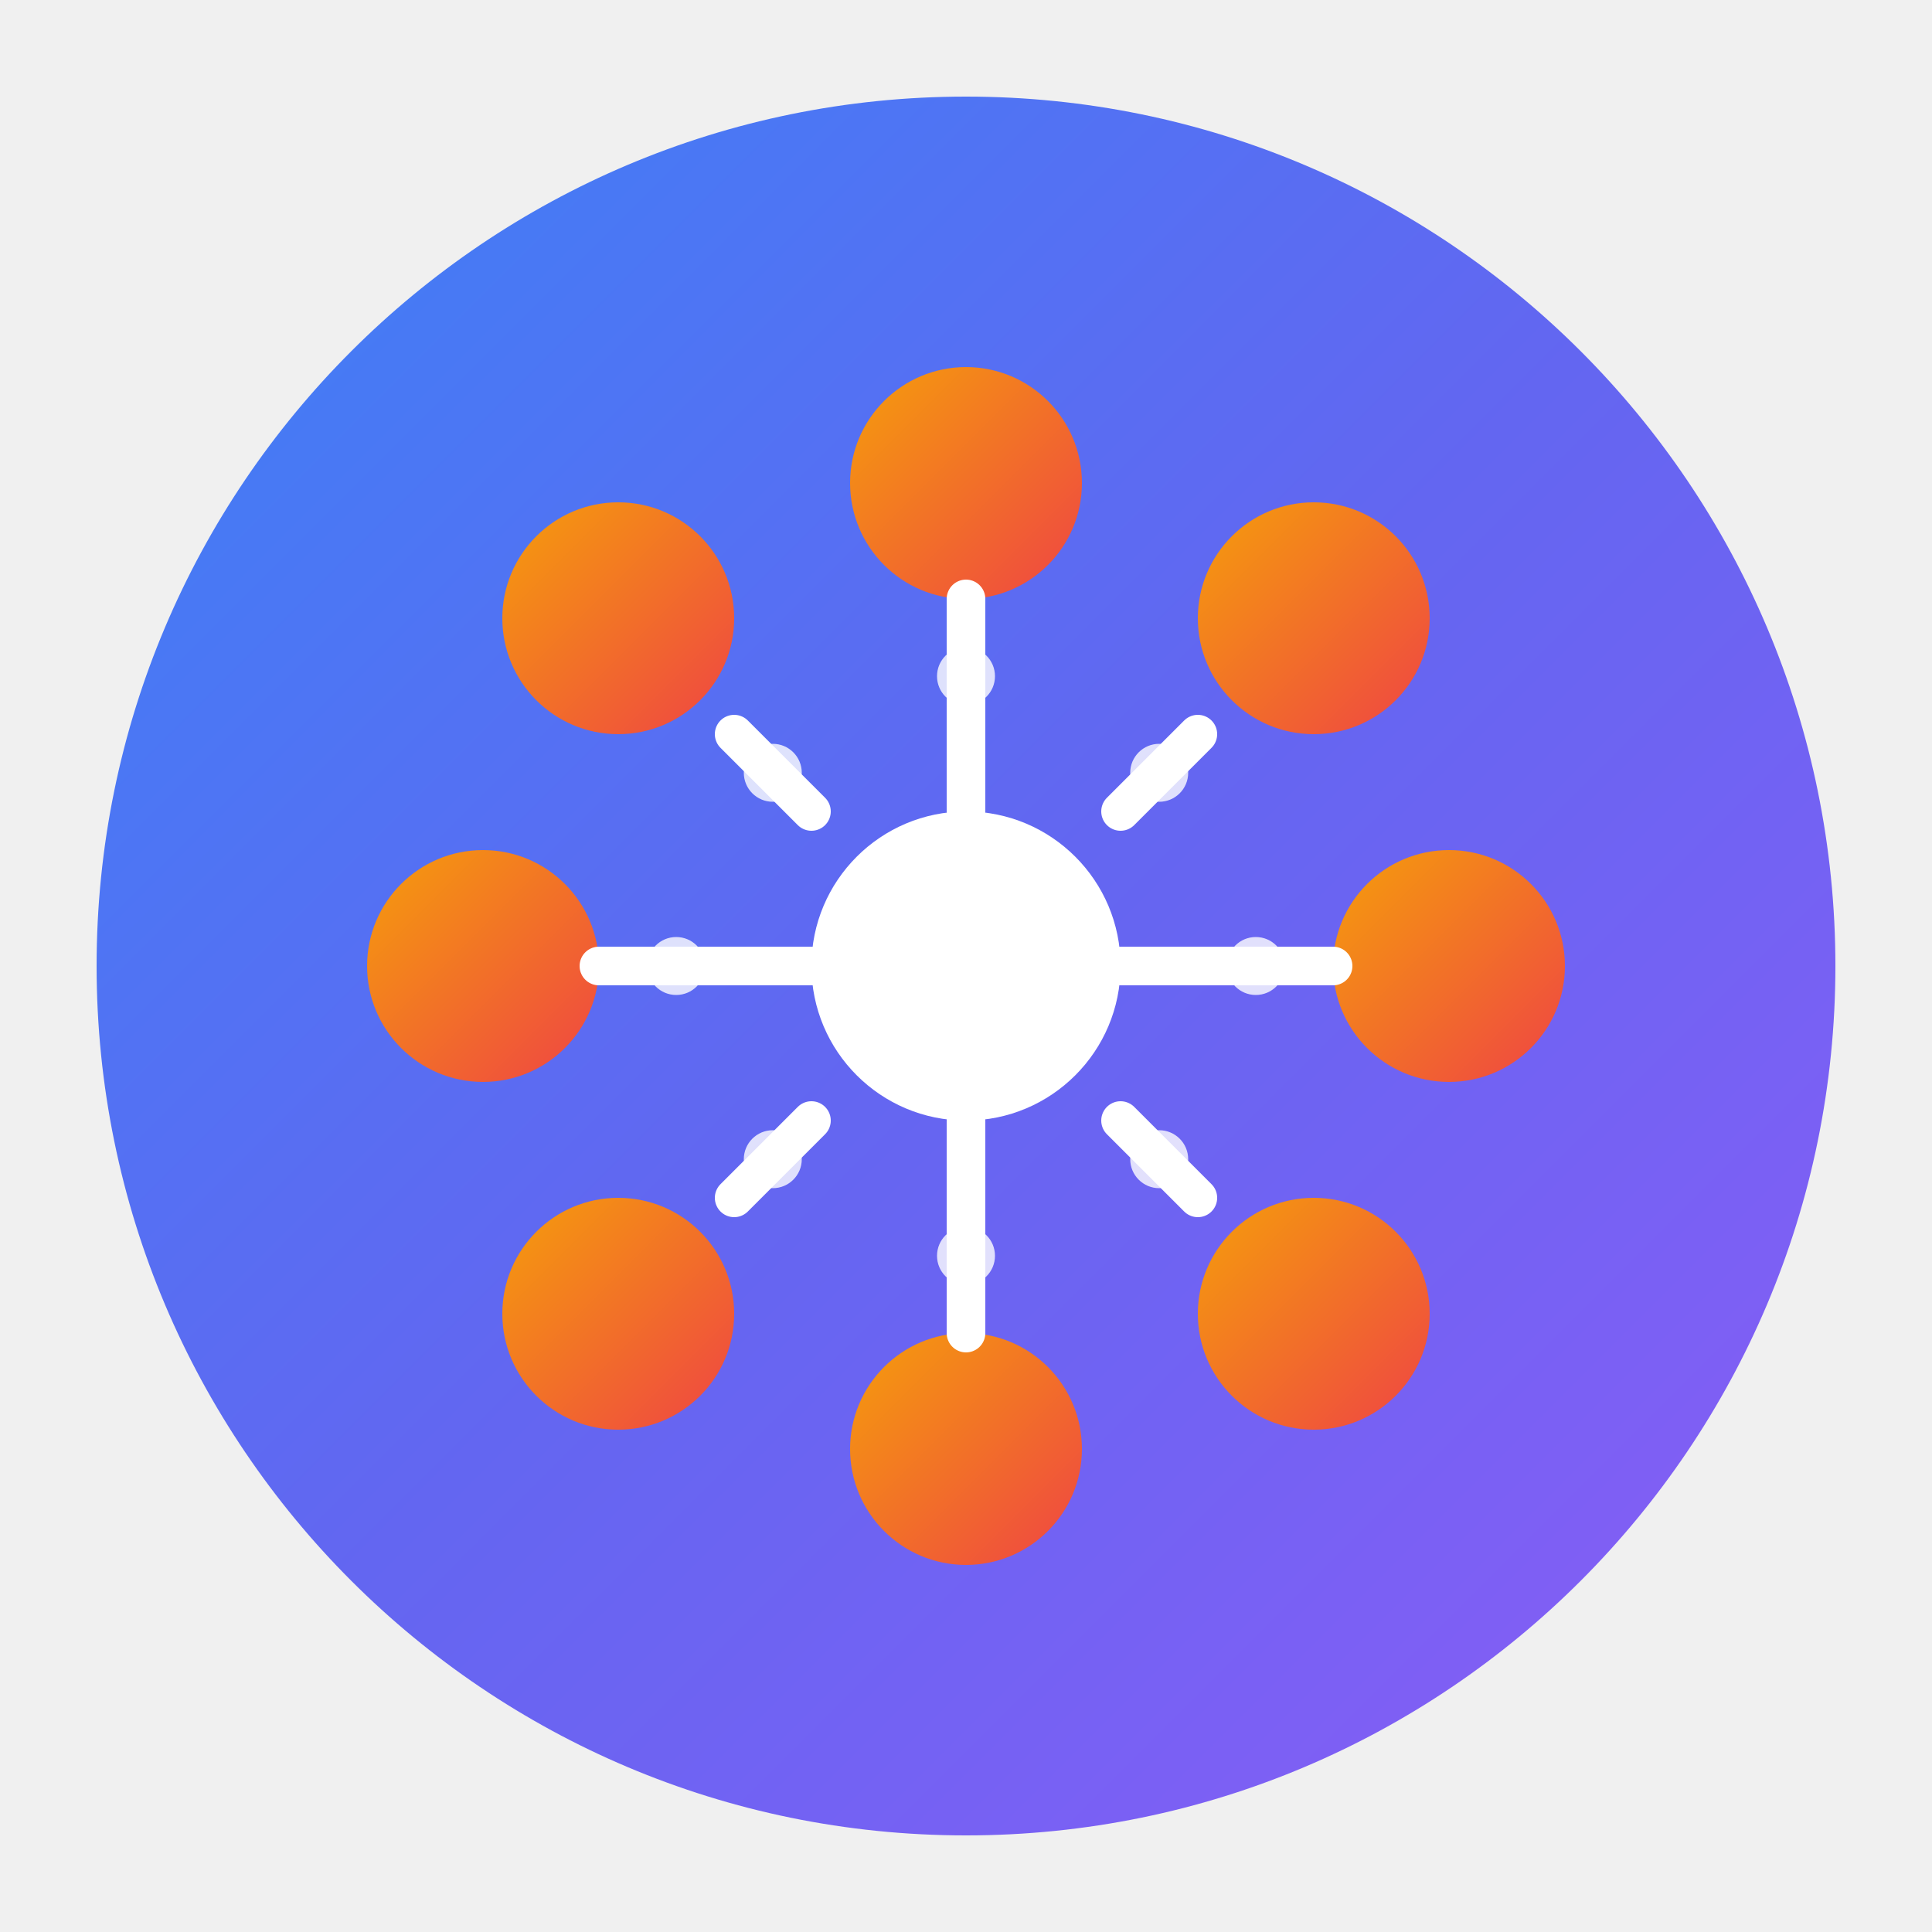
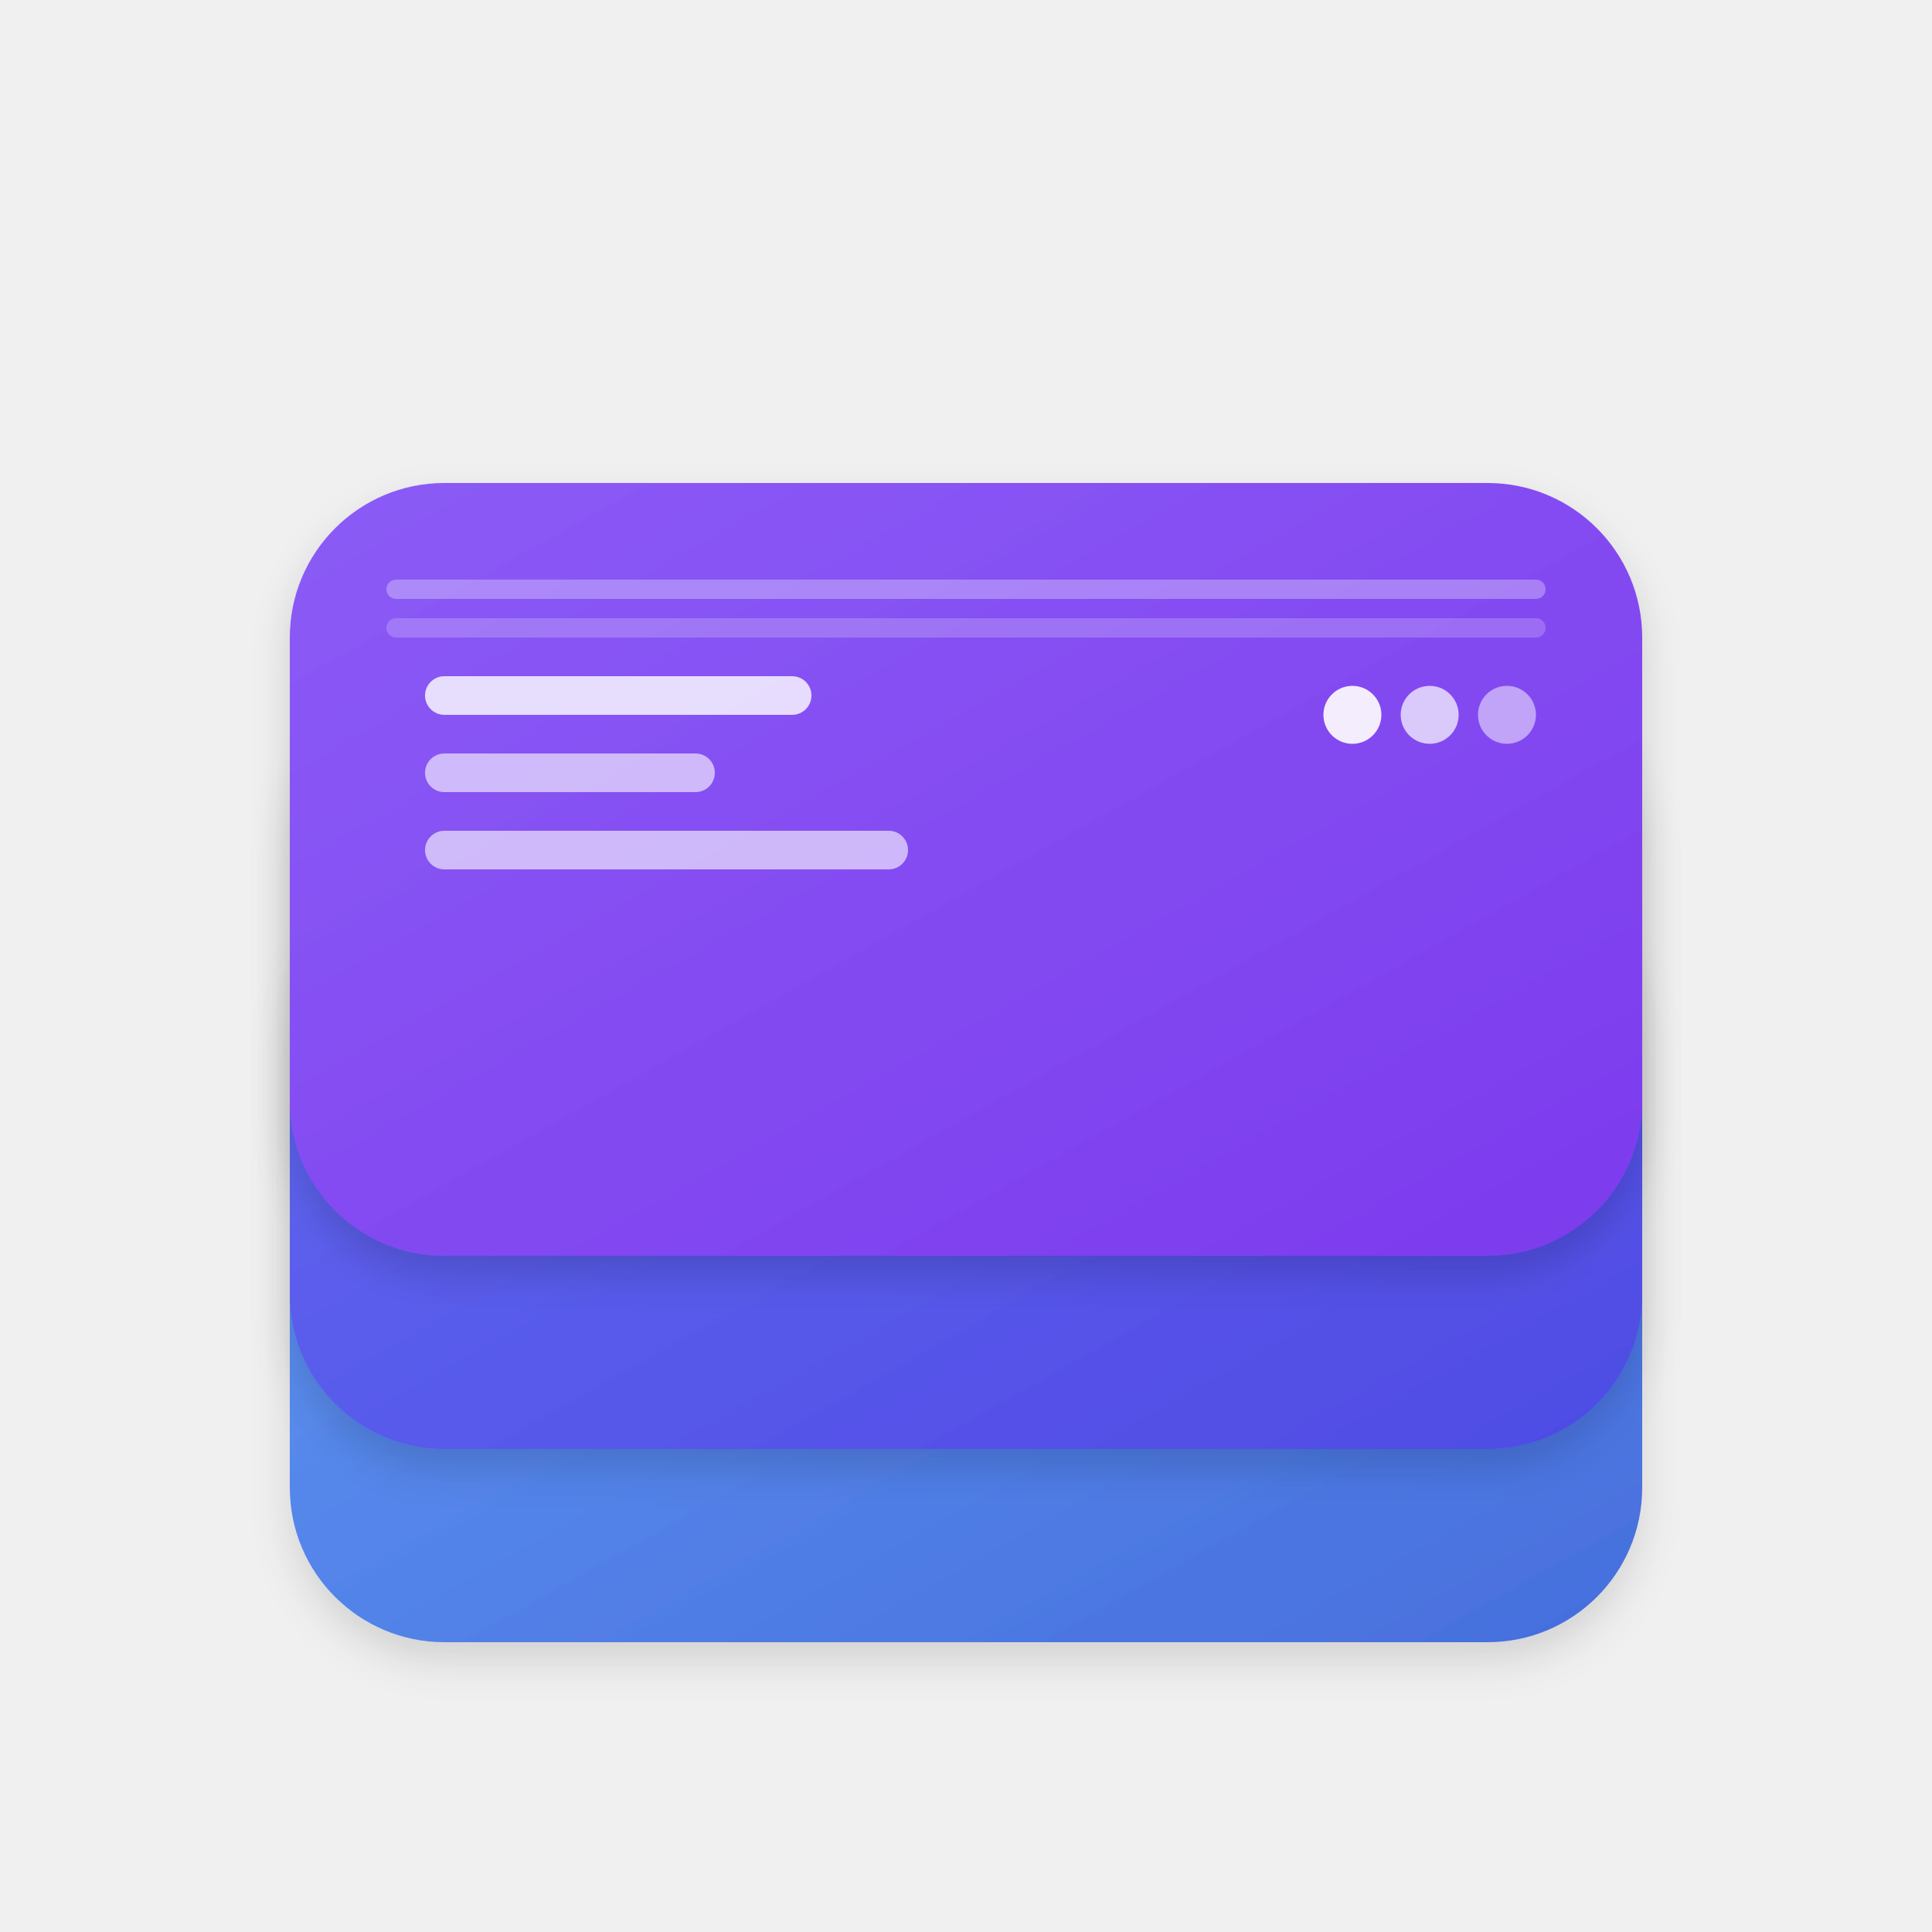
<svg xmlns="http://www.w3.org/2000/svg" viewBox="0 0 100 100">
  <defs>
-     <linearGradient id="mainGradient" x1="0%" y1="0%" x2="100%" y2="100%">
-       <stop offset="0%" style="stop-color:#3b82f6;stop-opacity:1" />
-       <stop offset="50%" style="stop-color:#6366f1;stop-opacity:1" />
-       <stop offset="100%" style="stop-color:#8b5cf6;stop-opacity:1" />
+     <linearGradient id="layer1" x1="0%" y1="0%" x2="100%" y2="100%">
+       <stop offset="0%" style="stop-color:#3b82f6" />
+       <stop offset="100%" style="stop-color:#1d4ed8" />
    </linearGradient>
-     <linearGradient id="accentGradient" x1="0%" y1="0%" x2="100%" y2="100%">
-       <stop offset="0%" style="stop-color:#f59e0b;stop-opacity:1" />
-       <stop offset="100%" style="stop-color:#ef4444;stop-opacity:1" />
+     <linearGradient id="layer2" x1="0%" y1="0%" x2="100%" y2="100%">
+       <stop offset="0%" style="stop-color:#6366f1" />
+       <stop offset="100%" style="stop-color:#4f46e5" />
    </linearGradient>
+     <linearGradient id="layer3" x1="0%" y1="0%" x2="100%" y2="100%">
+       <stop offset="0%" style="stop-color:#8b5cf6" />
+       <stop offset="100%" style="stop-color:#7c3aed" />
+     </linearGradient>
+     <filter id="dropShadow" x="-20%" y="-20%" width="140%" height="140%">
+       <feDropShadow dx="0" dy="1" stdDeviation="1" flood-opacity="0.15" />
+     </filter>
  </defs>
-   <circle cx="50" cy="50" r="45" fill="url(#mainGradient)" />
-   <circle cx="50" cy="50" r="8" fill="white" />
-   <circle cx="50" cy="25" r="6" fill="url(#accentGradient)" />
-   <circle cx="68" cy="32" r="6" fill="url(#accentGradient)" />
-   <circle cx="75" cy="50" r="6" fill="url(#accentGradient)" />
-   <circle cx="68" cy="68" r="6" fill="url(#accentGradient)" />
-   <circle cx="50" cy="75" r="6" fill="url(#accentGradient)" />
-   <circle cx="32" cy="68" r="6" fill="url(#accentGradient)" />
-   <circle cx="25" cy="50" r="6" fill="url(#accentGradient)" />
-   <circle cx="32" cy="32" r="6" fill="url(#accentGradient)" />
-   <line x1="50" y1="42" x2="50" y2="31" stroke="white" stroke-width="2" stroke-linecap="round" />
-   <line x1="58" y1="42" x2="62" y2="38" stroke="white" stroke-width="2" stroke-linecap="round" />
-   <line x1="58" y1="50" x2="69" y2="50" stroke="white" stroke-width="2" stroke-linecap="round" />
-   <line x1="58" y1="58" x2="62" y2="62" stroke="white" stroke-width="2" stroke-linecap="round" />
-   <line x1="50" y1="58" x2="50" y2="69" stroke="white" stroke-width="2" stroke-linecap="round" />
-   <line x1="42" y1="58" x2="38" y2="62" stroke="white" stroke-width="2" stroke-linecap="round" />
-   <line x1="42" y1="50" x2="31" y2="50" stroke="white" stroke-width="2" stroke-linecap="round" />
-   <line x1="42" y1="42" x2="38" y2="38" stroke="white" stroke-width="2" stroke-linecap="round" />
-   <circle cx="50" cy="35" r="1.5" fill="white" opacity="0.8" />
-   <circle cx="60" cy="40" r="1.5" fill="white" opacity="0.8" />
-   <circle cx="65" cy="50" r="1.5" fill="white" opacity="0.8" />
-   <circle cx="60" cy="60" r="1.5" fill="white" opacity="0.8" />
-   <circle cx="50" cy="65" r="1.5" fill="white" opacity="0.8" />
-   <circle cx="40" cy="60" r="1.5" fill="white" opacity="0.8" />
-   <circle cx="35" cy="50" r="1.5" fill="white" opacity="0.8" />
-   <circle cx="40" cy="40" r="1.5" fill="white" opacity="0.8" />
+   <rect x="15" y="45" width="70" height="40" rx="8" ry="8" fill="url(#layer1)" filter="url(#dropShadow)" opacity="0.8" />
+   <rect x="15" y="35" width="70" height="40" rx="8" ry="8" fill="url(#layer2)" filter="url(#dropShadow)" opacity="0.9" />
+   <rect x="15" y="25" width="70" height="40" rx="8" ry="8" fill="url(#layer3)" filter="url(#dropShadow)" />
+   <rect x="20" y="30" width="60" height="1" rx="0.5" fill="white" opacity="0.3" />
+   <rect x="20" y="32" width="60" height="1" rx="0.5" fill="white" opacity="0.2" />
+   <rect x="22" y="35" width="20" height="2" rx="1" fill="white" opacity="0.8" />
+   <rect x="22" y="39" width="15" height="2" rx="1" fill="white" opacity="0.6" />
+   <rect x="22" y="43" width="25" height="2" rx="1" fill="white" opacity="0.6" />
+   <circle cx="70" cy="37" r="1.5" fill="white" opacity="0.9" />
+   <circle cx="74" cy="37" r="1.5" fill="white" opacity="0.7" />
+   <circle cx="78" cy="37" r="1.5" fill="white" opacity="0.5" />
</svg>
